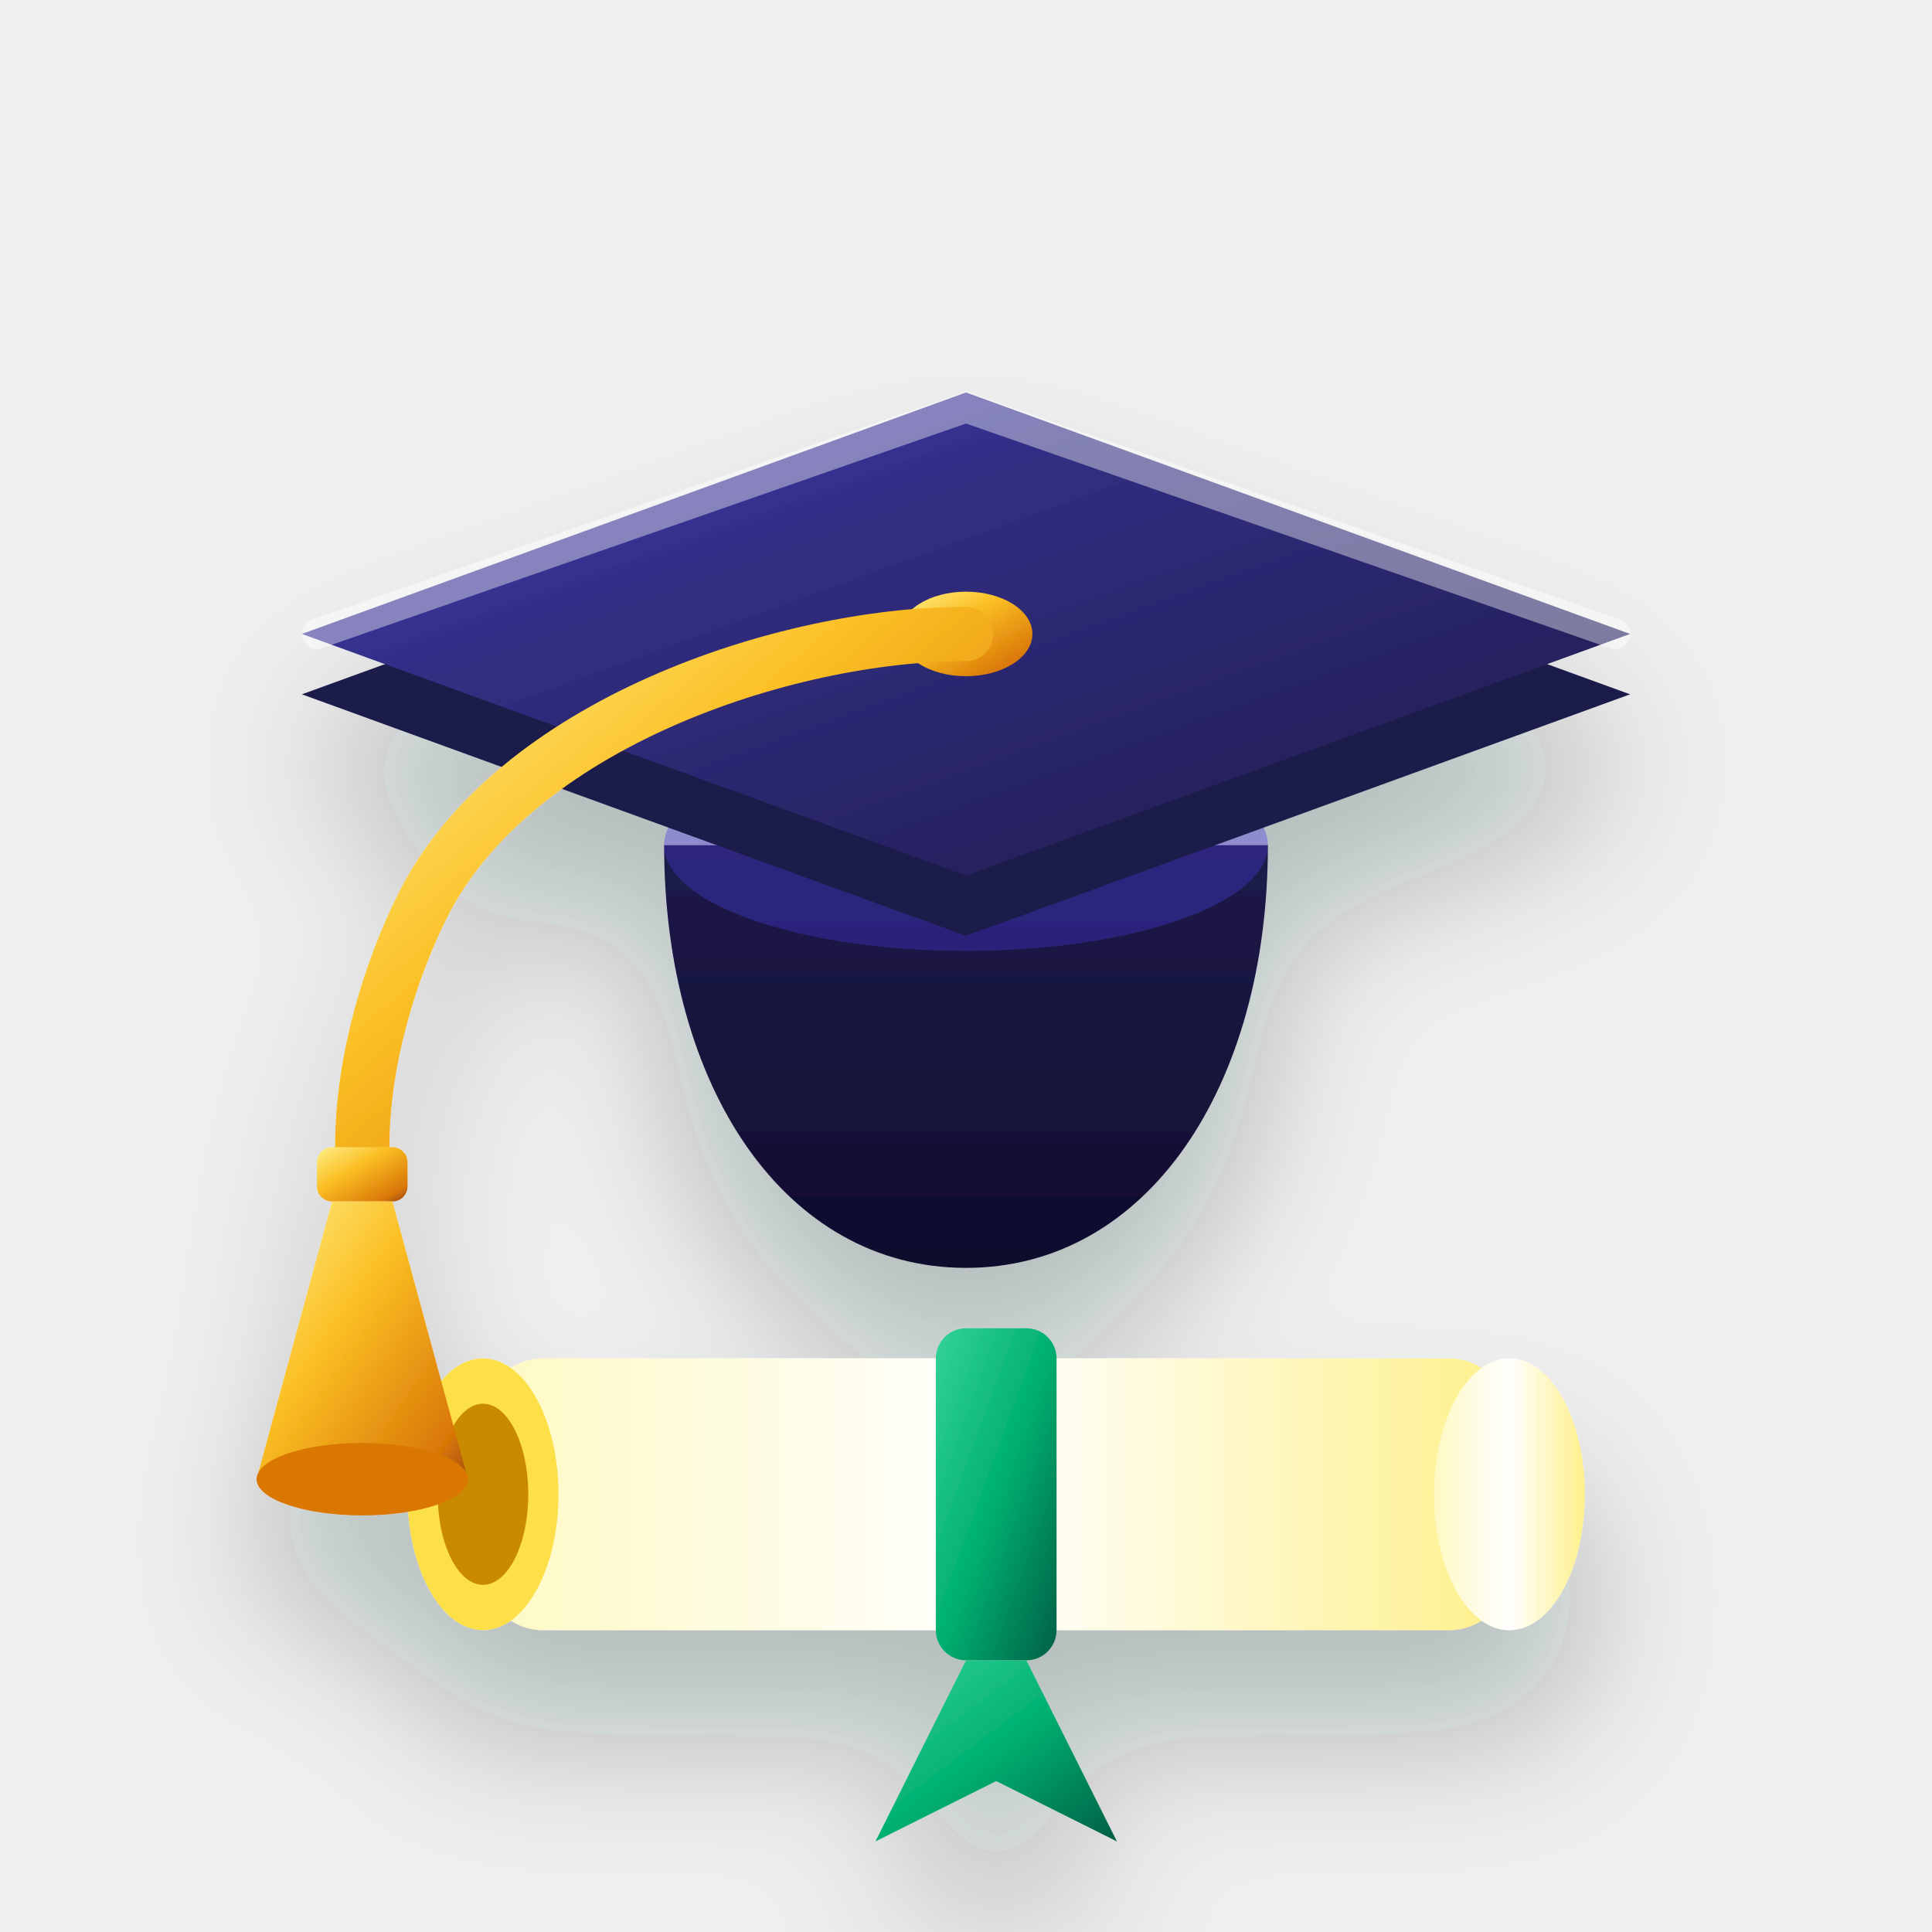
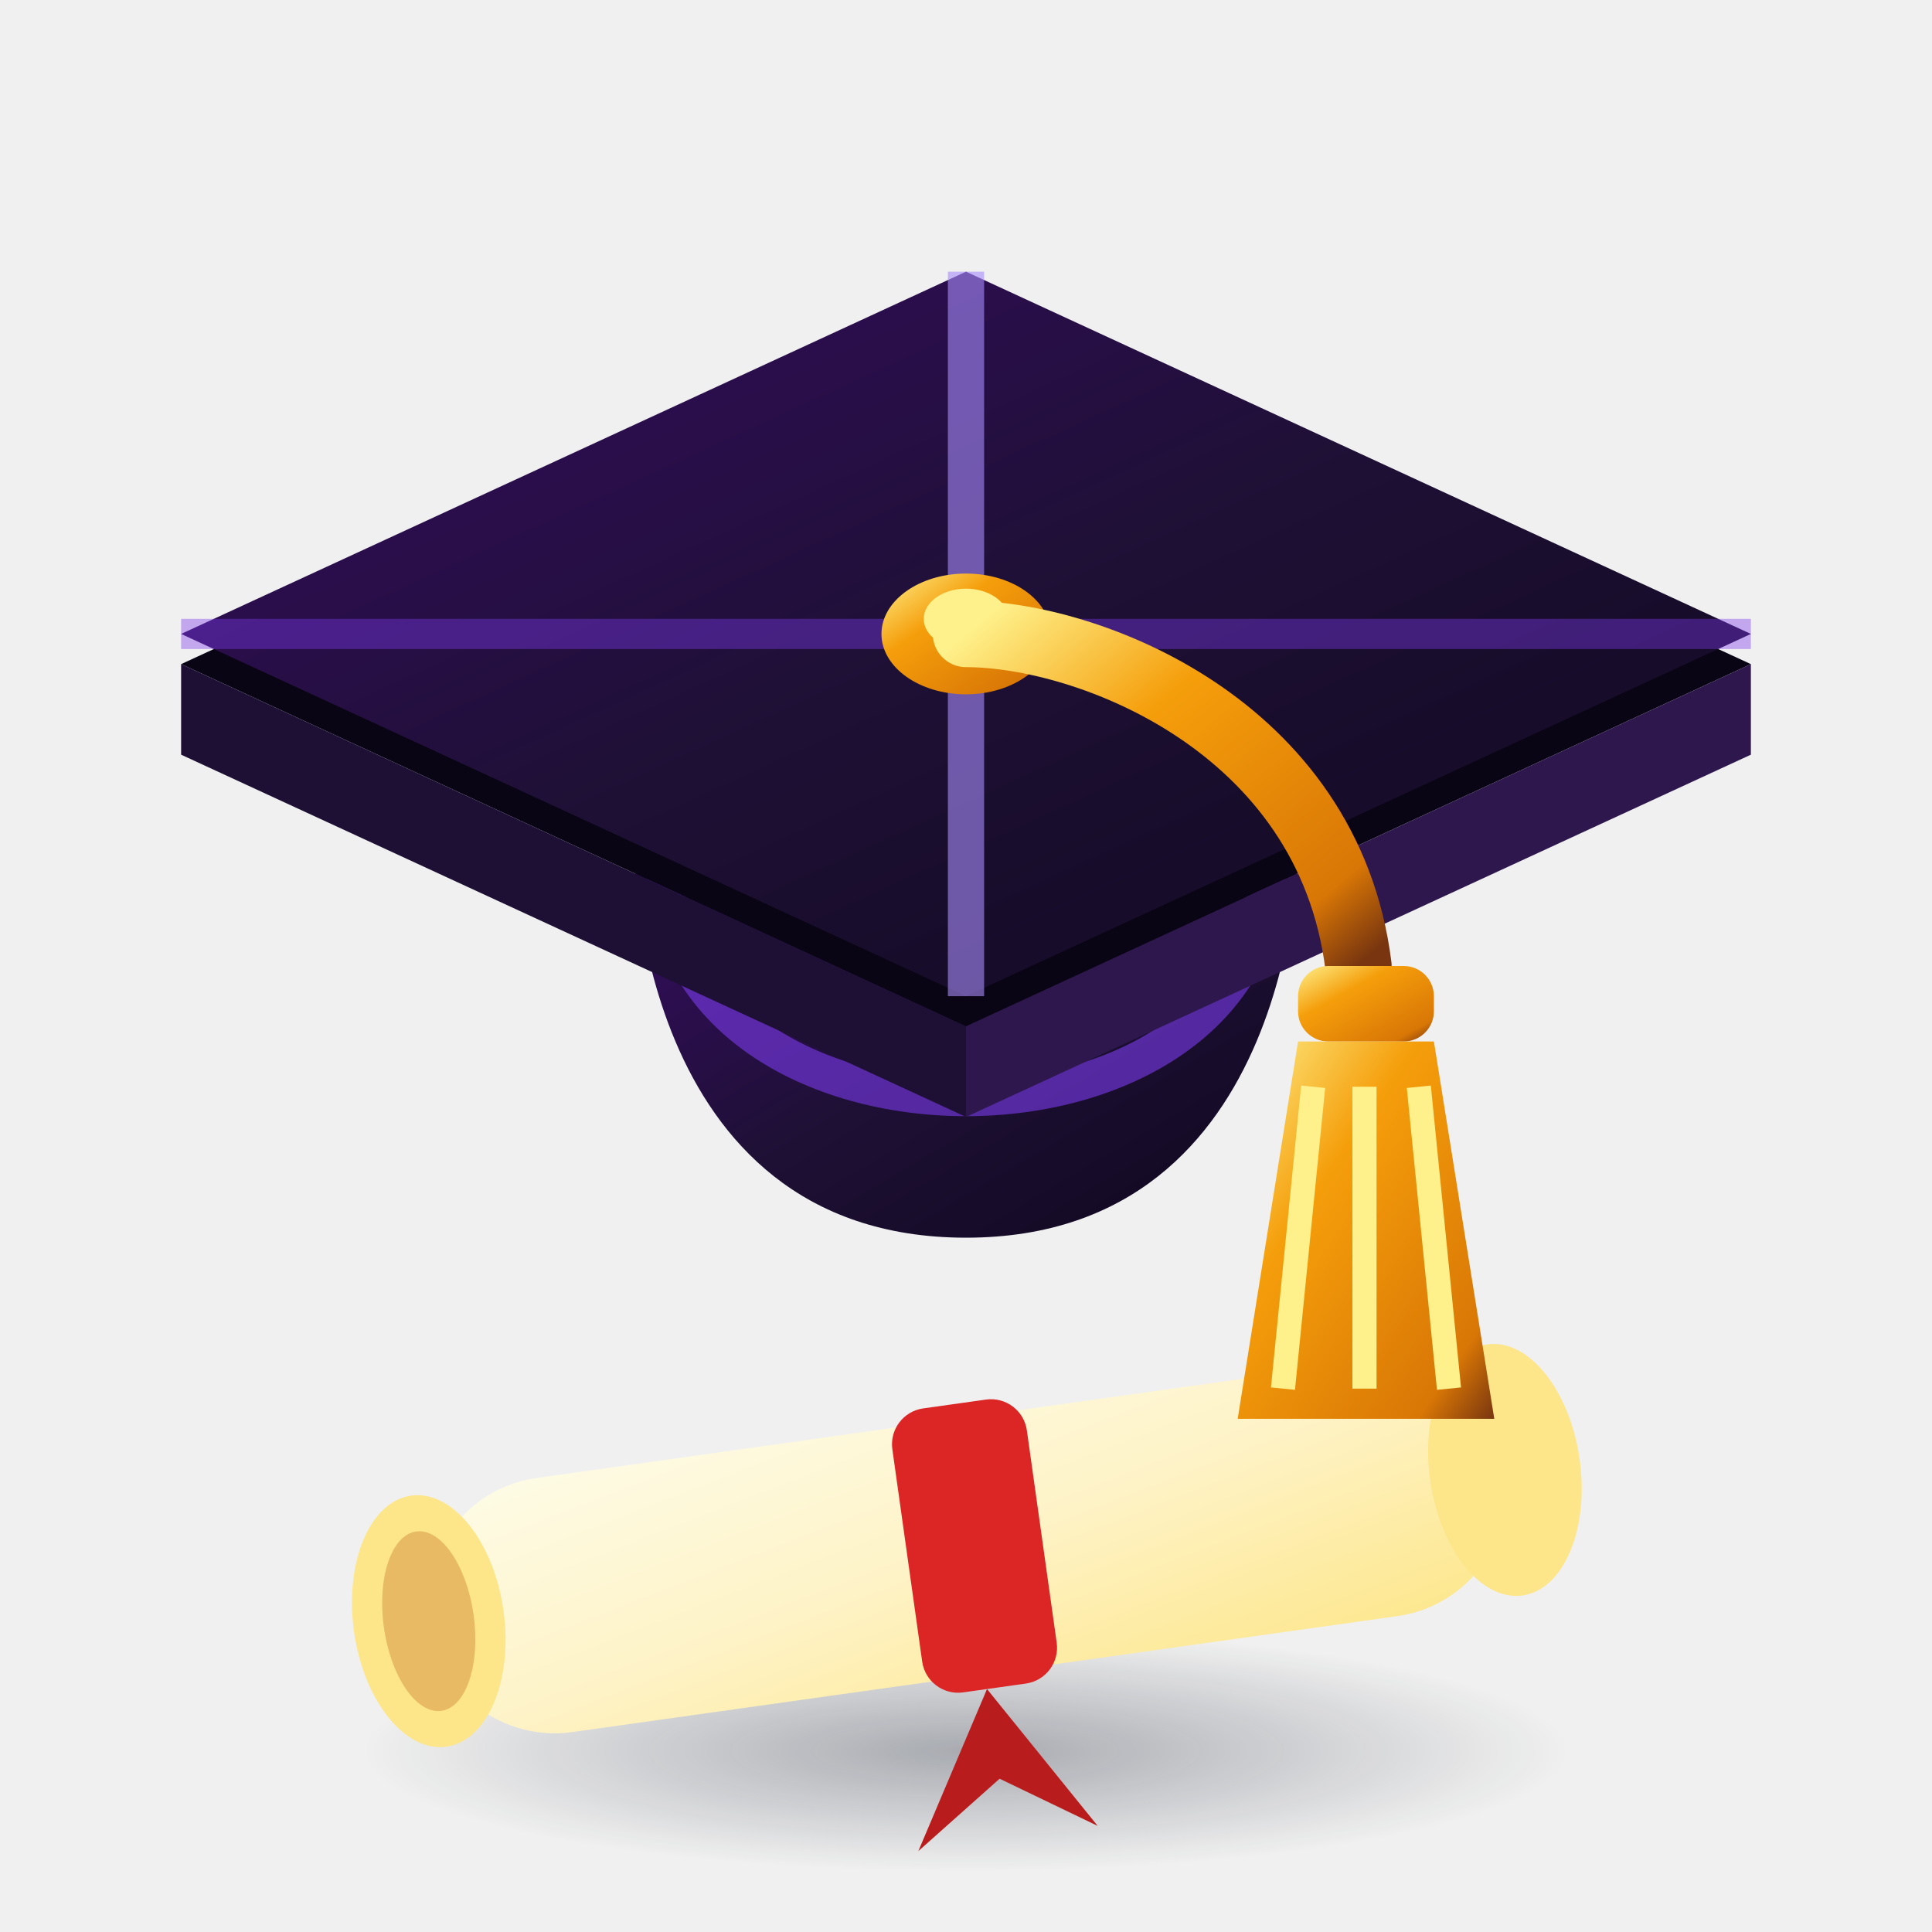
- <svg xmlns="http://www.w3.org/2000/svg" viewBox="0 0 64 64" fill="none">
+ <svg xmlns="http://www.w3.org/2000/svg" viewBox="0 0 64 64" fill="none" shape-rendering="geometricPrecision">
  <defs>
-     <linearGradient id="capGrad" x1="0%" y1="0%" x2="100%" y2="100%">
-       <stop offset="0%" stop-color="#4338ca" />
-       <stop offset="35%" stop-color="#312e81" />
-       <stop offset="100%" stop-color="#1e1b4b" />
+     <linearGradient id="uniCap" x1="0%" y1="0%" x2="100%" y2="100%">
+       <stop offset="0%" stop-color="#370c63" />
+       <stop offset="50%" stop-color="#1e1035" />
+       <stop offset="100%" stop-color="#0f071d" />
    </linearGradient>
-     <linearGradient id="capUnder" x1="0%" y1="0%" x2="0%" y2="100%">
-       <stop offset="0%" stop-color="#1e1b4b" />
-       <stop offset="100%" stop-color="#0f0d2e" />
+     <linearGradient id="uniGold" x1="0%" y1="0%" x2="100%" y2="100%">
+       <stop offset="0%" stop-color="#fef08a" />
+       <stop offset="35%" stop-color="#f59e0b" />
+       <stop offset="85%" stop-color="#d97706" />
+       <stop offset="100%" stop-color="#78350f" />
    </linearGradient>
-     <linearGradient id="tasselGold" x1="0%" y1="0%" x2="100%" y2="100%">
-       <stop offset="0%" stop-color="#fef08a" />
-       <stop offset="40%" stop-color="#fbbf24" />
-       <stop offset="85%" stop-color="#d97706" />
-       <stop offset="100%" stop-color="#92400e" />
+     <linearGradient id="uniScroll" x1="0%" y1="0%" x2="100%" y2="100%">
+       <stop offset="0%" stop-color="#fefce8" />
+       <stop offset="50%" stop-color="#fef3c7" />
+       <stop offset="100%" stop-color="#fde68a" />
    </linearGradient>
-     <linearGradient id="parchment" x1="0%" y1="0%" x2="100%" y2="0%">
-       <stop offset="0%" stop-color="#fef9c3" />
-       <stop offset="50%" stop-color="#ffffff" />
-       <stop offset="100%" stop-color="#fef08a" />
-     </linearGradient>
-     <linearGradient id="dipRibbon" x1="0%" y1="0%" x2="100%" y2="100%">
-       <stop offset="0%" stop-color="#34d399" />
-       <stop offset="50%" stop-color="#00b070" />
-       <stop offset="100%" stop-color="#065f46" />
-     </linearGradient>
-     <filter id="univShadow" x="-10%" y="-10%" width="130%" height="135%" filterUnits="userSpaceOnUse">
-       <feDropShadow dx="0" dy="3.5" stdDeviation="2.5" flood-color="#0f172a" flood-opacity="0.25" />
-     </filter>
+     <radialGradient id="uniShadow" cx="50%" cy="50%" r="50%">
+       <stop offset="0%" stop-color="#0f172a" stop-opacity="0.32" />
+       <stop offset="100%" stop-color="#0f172a" stop-opacity="0" />
+     </radialGradient>
  </defs>
-   <g filter="url(#univShadow)">
-     <g transform="translate(10, 43)">
-       <rect x="6" y="2" width="34" height="9" rx="2" fill="url(#parchment)" />
-       <ellipse cx="6" cy="6.5" rx="2.5" ry="4.5" fill="#fde047" />
-       <ellipse cx="6" cy="6.5" rx="1.5" ry="3" fill="#ca8a04" />
-       <ellipse cx="40" cy="6.5" rx="2.5" ry="4.5" fill="url(#parchment)" />
-       <rect x="21" y="1" width="4" height="11" rx="1" fill="url(#dipRibbon)" />
-       <path d="M22 12 L19 18 L23 16 L27 18 L24 12 Z" fill="url(#dipRibbon)" />
-     </g>
-     <path d="M22 28 C22 36 26 42 32 42 C38 42 42 36 42 28 Z" fill="url(#capUnder)" />
-     <ellipse cx="32" cy="28" rx="10" ry="3.5" fill="#4338ca" opacity="0.4" />
-     <polygon points="32,15 54,23 32,31 10,23" fill="#1e1b4b" />
-     <polygon points="32,13 54,21 32,29 10,21" fill="url(#capGrad)" />
-     <polyline points="10.5,21 32,13.5 53.5,21" stroke="#ffffff" stroke-width="1" stroke-linecap="round" opacity="0.4" />
-     <ellipse cx="32" cy="21" rx="2.2" ry="1.4" fill="url(#tasselGold)" />
-     <path d="M32 21 C26 21 17 24 14 30 C13 32 12 35 12 38" stroke="url(#tasselGold)" stroke-width="1.8" stroke-linecap="round" fill="none" />
-     <rect x="10.5" y="38" width="3" height="1.8" rx="0.5" fill="url(#tasselGold)" />
-     <path d="M11 39.8 L8.5 49 C8.5 50 15.5 50 15.5 49 L13 39.8 Z" fill="url(#tasselGold)" />
-     <ellipse cx="12" cy="49" rx="3.5" ry="1.2" fill="#d97706" />
+   <ellipse cx="32" cy="58" rx="20" ry="4" fill="url(#uniShadow)" />
+   <g transform="translate(32, 51) rotate(-8) translate(-32, -51)">
+     <rect x="14" y="47" width="36" height="8.5" rx="4.2" fill="url(#uniScroll)" />
+     <ellipse cx="14" cy="51.2" rx="2.5" ry="4.2" fill="#fde68a" />
+     <ellipse cx="14" cy="51.2" rx="1.5" ry="3" fill="#b45309" opacity="0.3" />
+     <ellipse cx="50" cy="51.2" rx="2.5" ry="4.2" fill="#fde68a" />
+     <rect x="30" y="46.5" width="4.5" height="9.5" rx="1.2" fill="#dc2626" />
+     <path d="M32 56 L29 61 L32 59 L35 61 Z" fill="#b91c1c" />
  </g>
+   <path d="M21 28 C21 28 21 41 32 41 C43 41 43 28 43 28 Z" fill="url(#uniCap)" />
+   <path d="M22 28.5 C22 39 42 39 42 28.5" stroke="#7c3aed" stroke-width="1.2" fill="none" opacity="0.6" />
+   <polygon points="32,10 58,22 32,34 6,22" fill="#090514" />
+   <polygon points="6,22 32,34 32,37 6,25" fill="#1e1035" />
+   <polygon points="58,22 32,34 32,37 58,25" fill="#2d174d" />
+   <polygon points="32,9 58,21 32,33 6,21" fill="url(#uniCap)" />
+   <line x1="6" y1="21" x2="58" y2="21" stroke="#7c3aed" stroke-width="1" opacity="0.4" />
+   <line x1="32" y1="9" x2="32" y2="33" stroke="#a78bfa" stroke-width="1.2" opacity="0.6" />
+   <ellipse cx="32" cy="21" rx="2.8" ry="2" fill="url(#uniGold)" />
+   <ellipse cx="32" cy="20.5" rx="1.4" ry="1" fill="#fef08a" />
+   <path d="M32 21 C36 21 44 24 45 32" stroke="url(#uniGold)" stroke-width="2.2" stroke-linecap="round" fill="none" />
+   <rect x="43" y="32" width="4.5" height="2.5" rx="1" fill="url(#uniGold)" />
+   <path d="M43 34.5 L41 47 L49.5 47 L47.5 34.5 Z" fill="url(#uniGold)" />
+   <line x1="43.5" y1="36" x2="42.5" y2="46" stroke="#fef08a" stroke-width="0.8" />
+   <line x1="45.2" y1="36" x2="45.2" y2="46" stroke="#fef08a" stroke-width="0.8" />
+   <line x1="47" y1="36" x2="48" y2="46" stroke="#fef08a" stroke-width="0.8" />
</svg>
